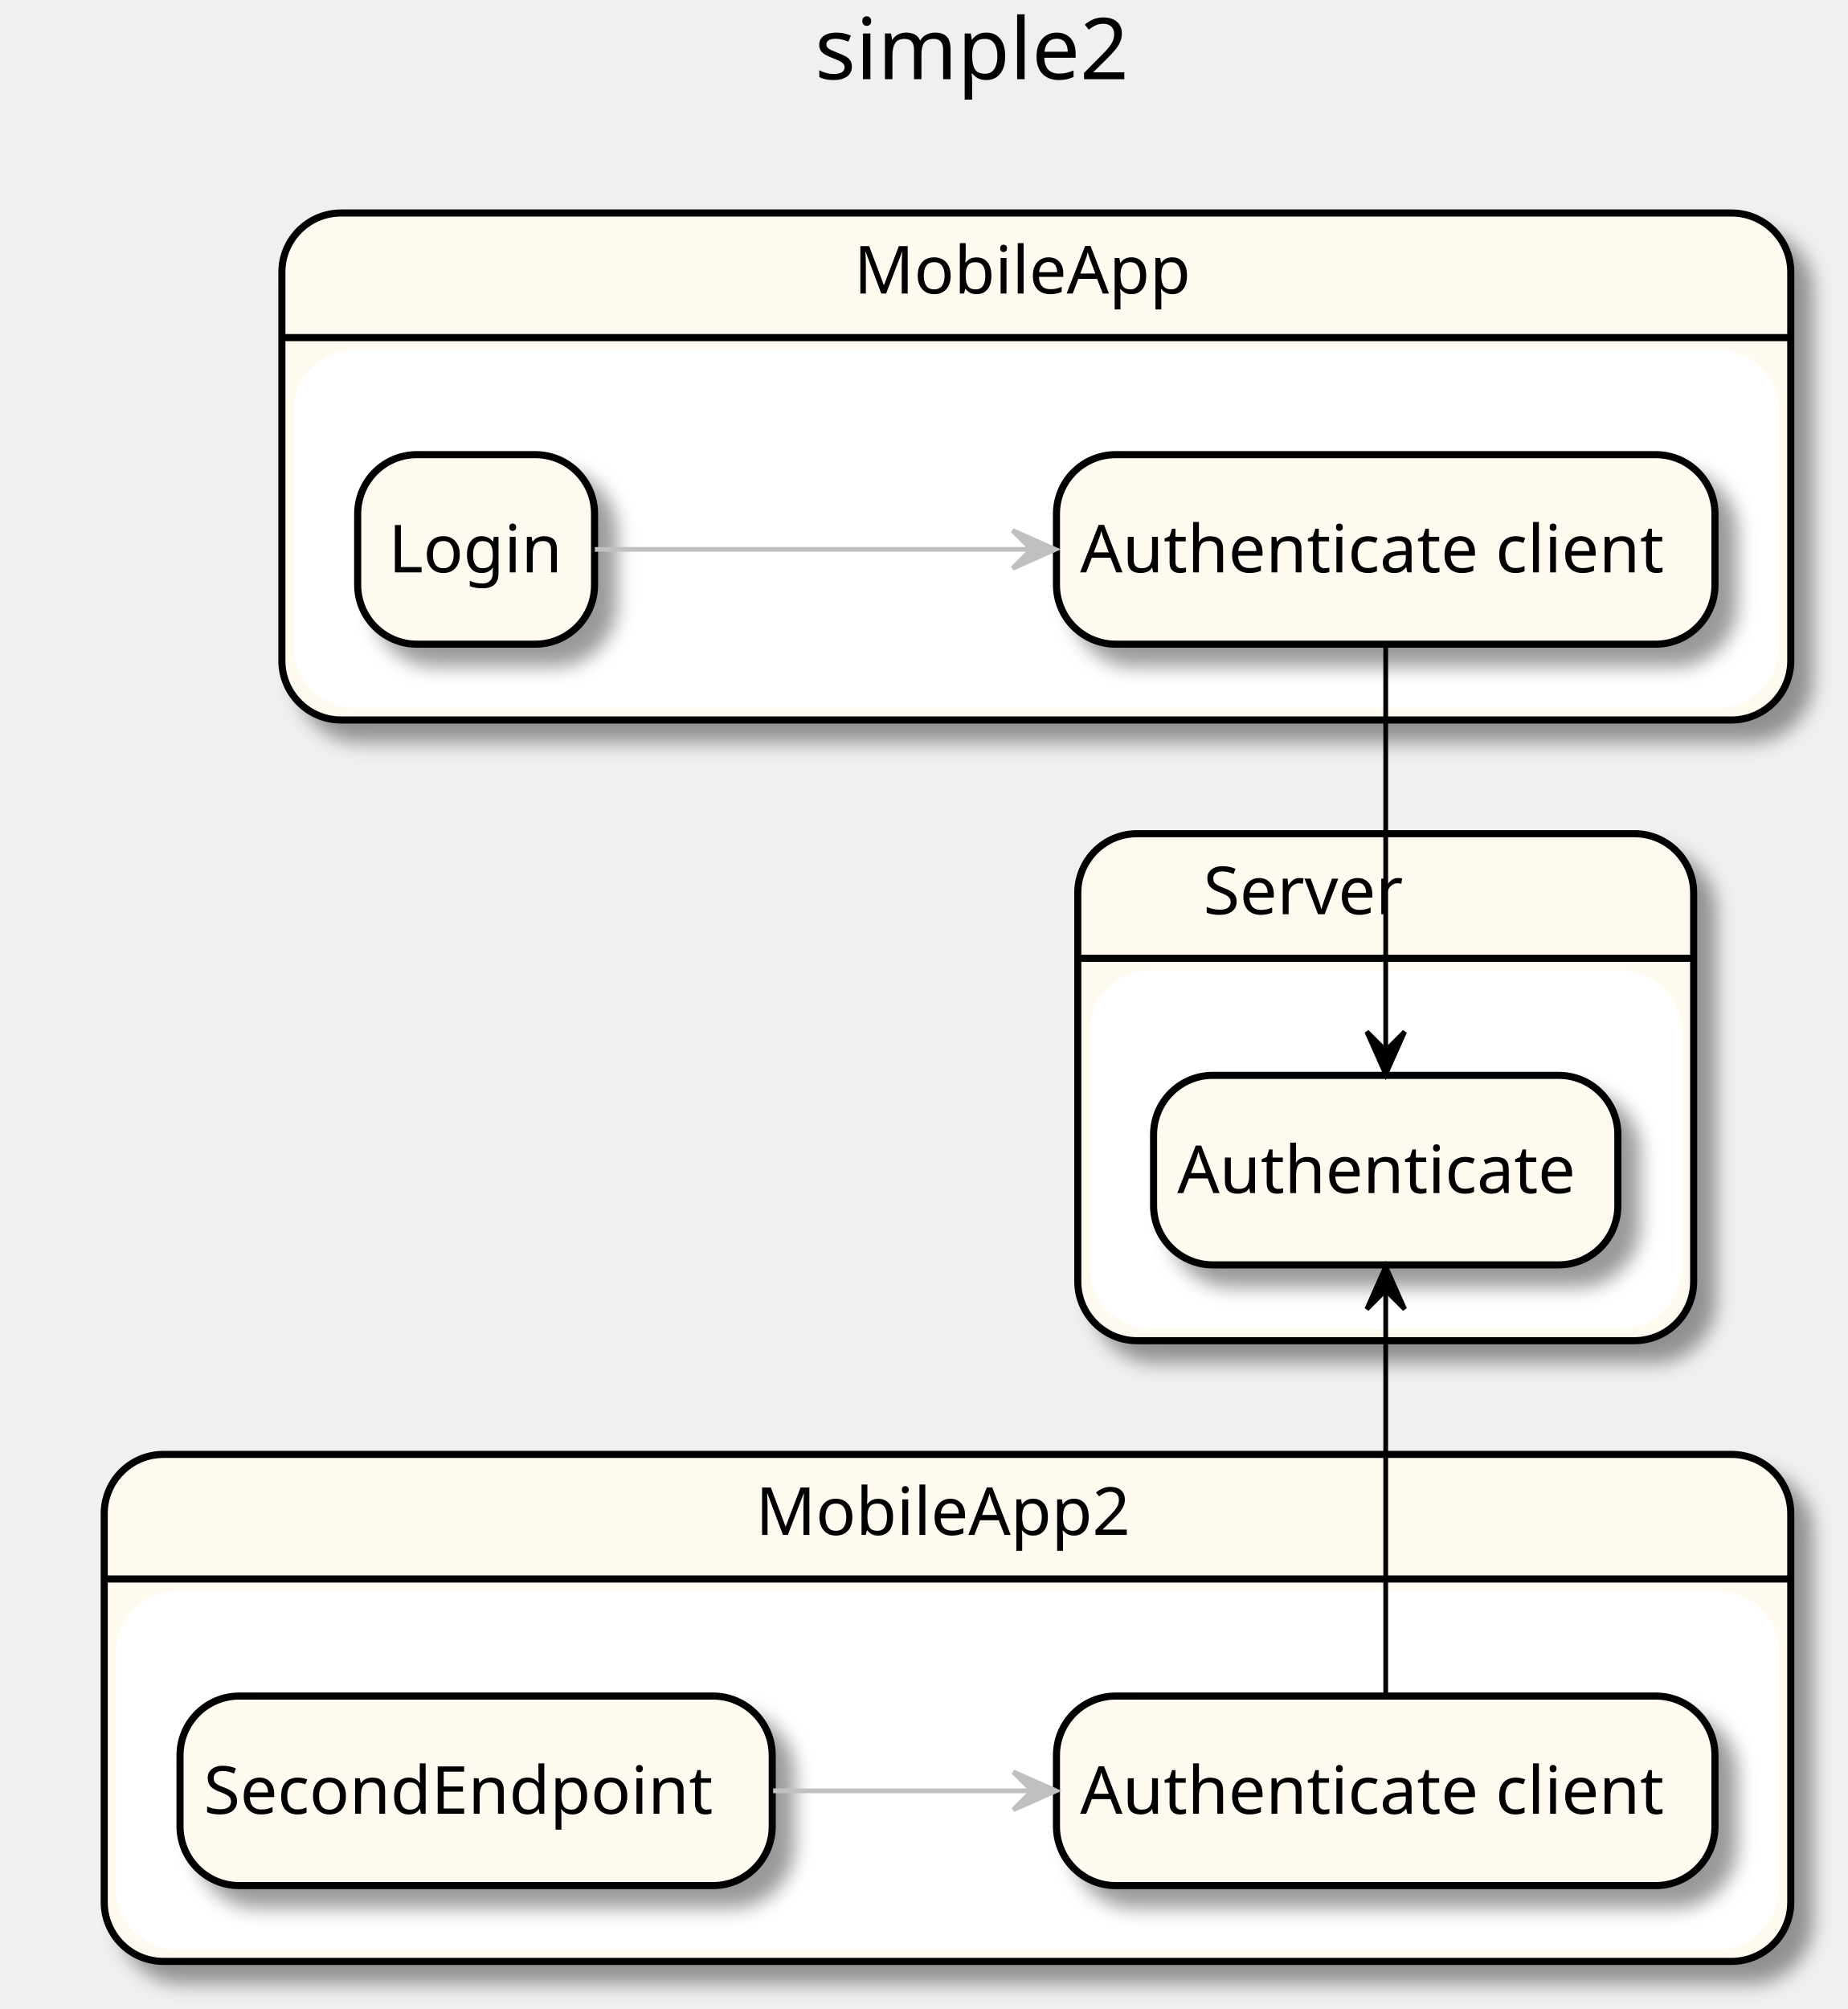
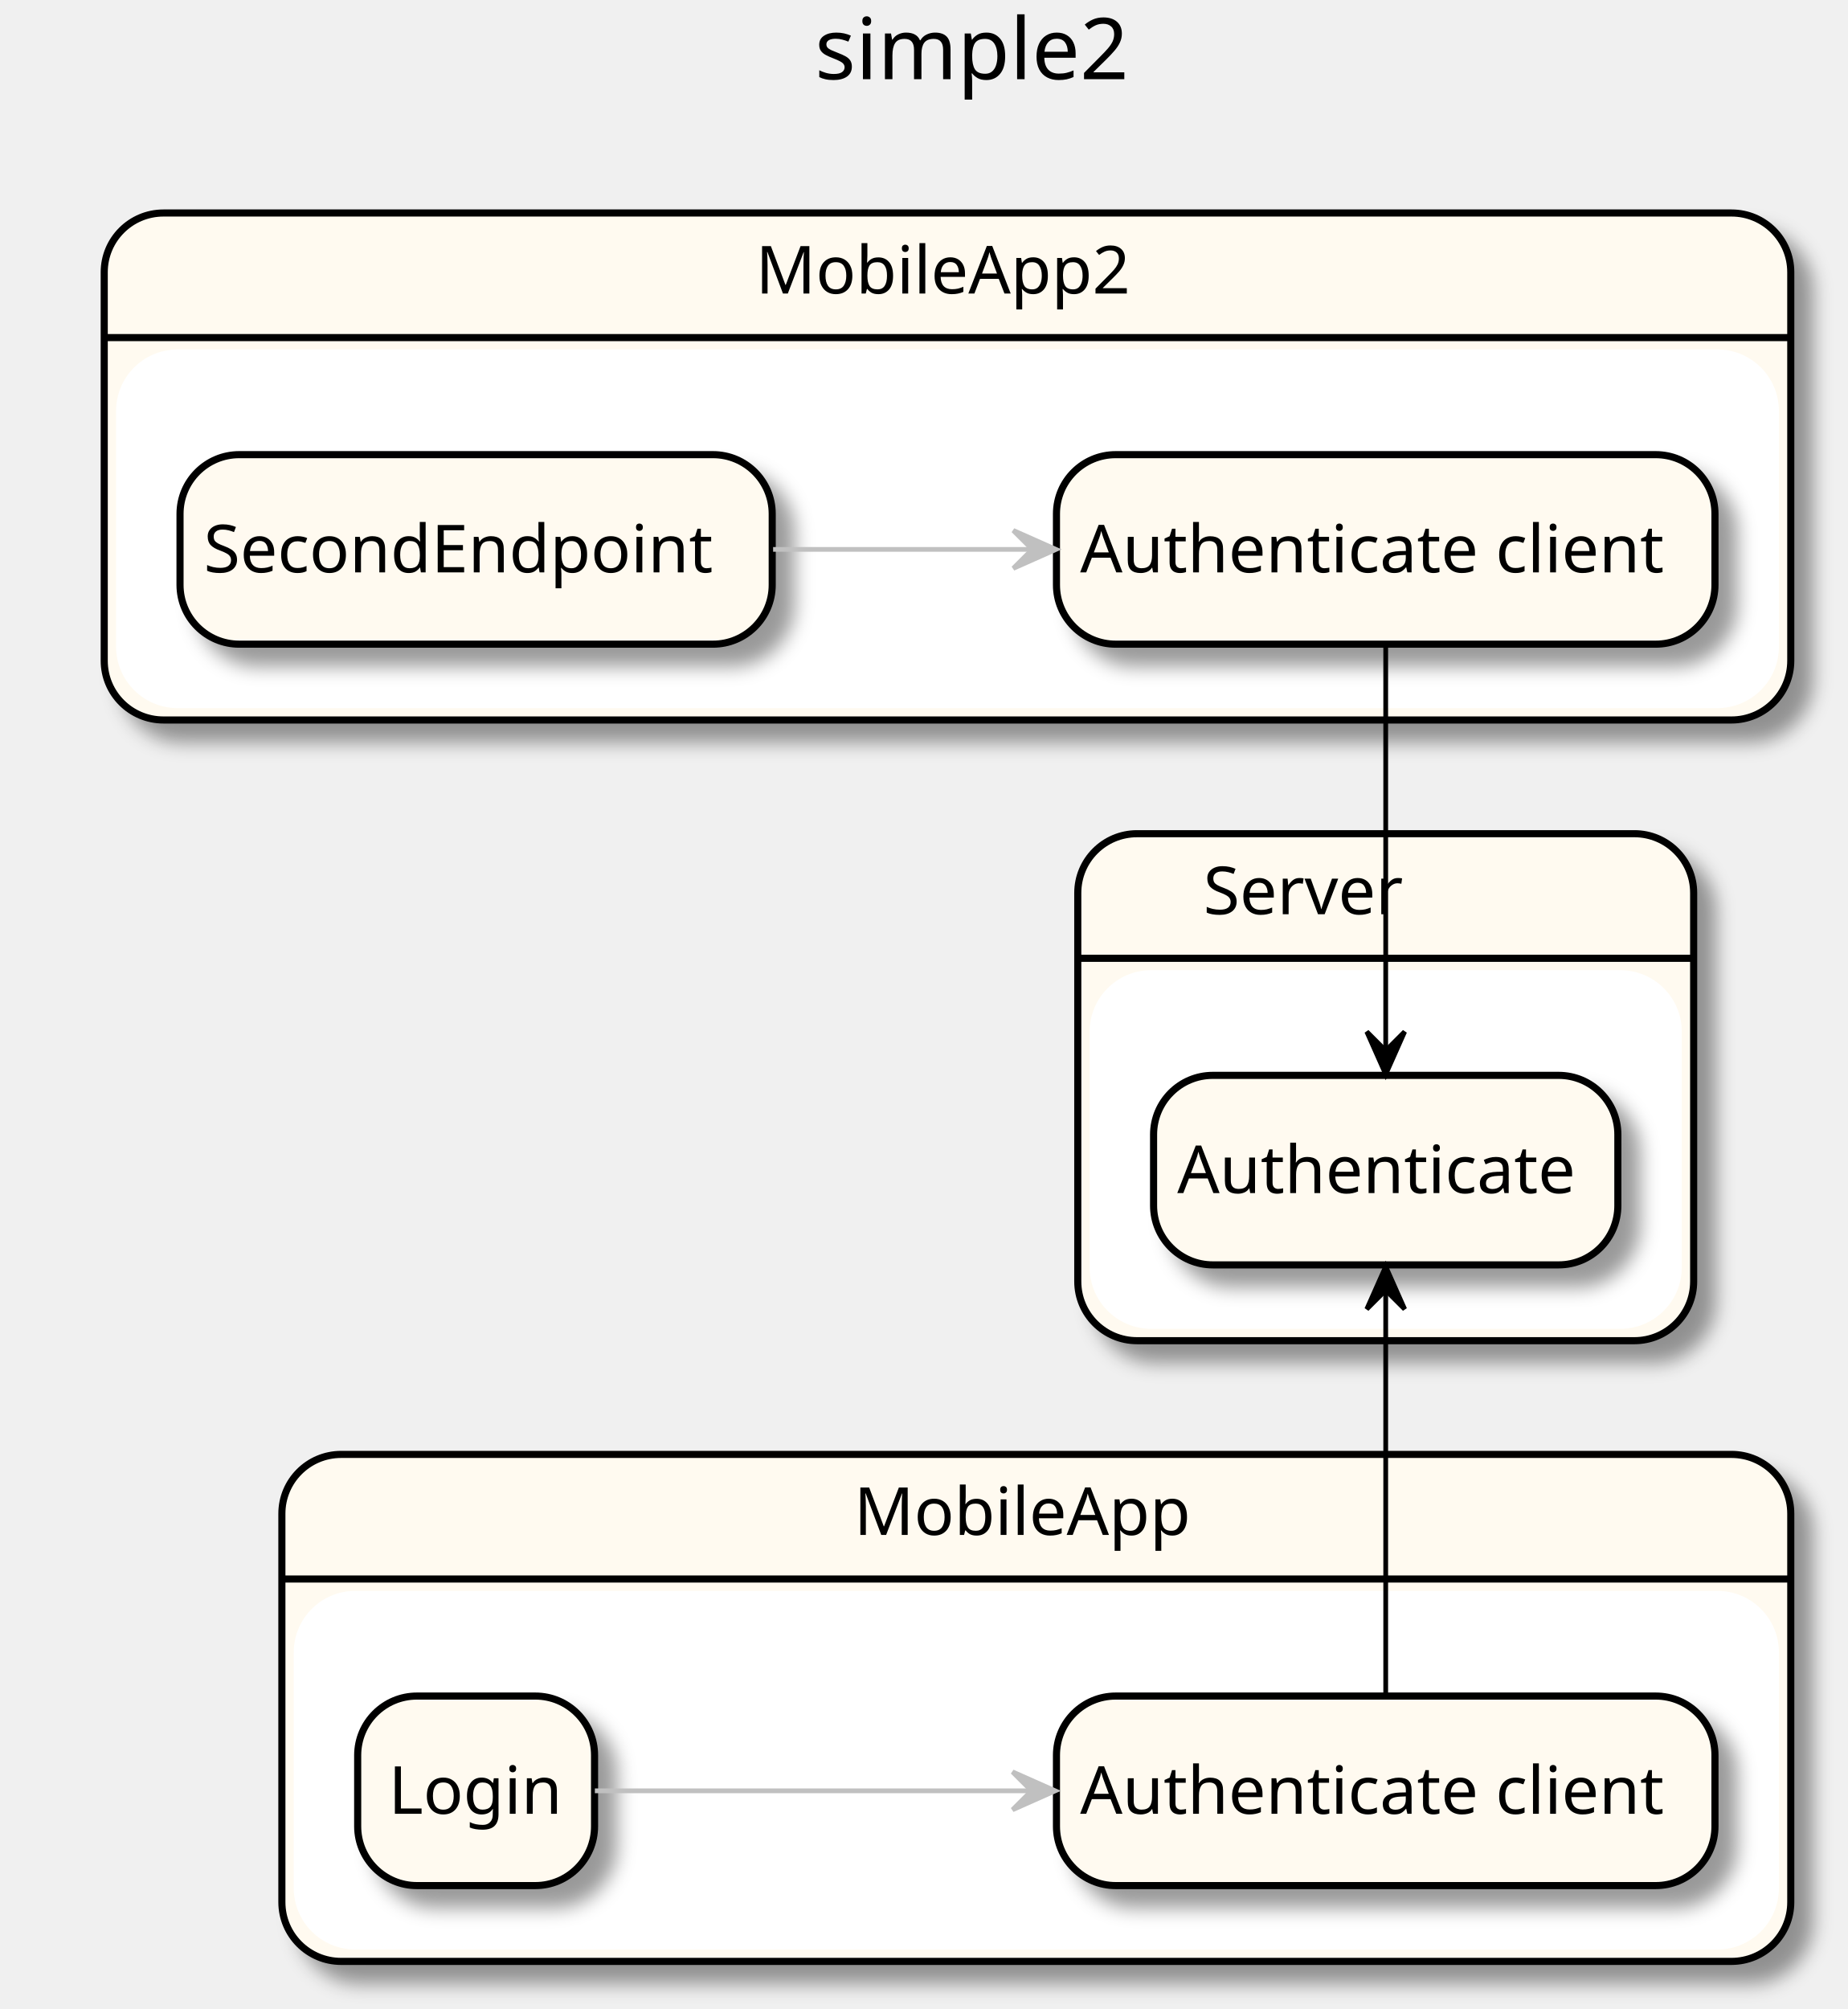
<svg xmlns="http://www.w3.org/2000/svg" contentScriptType="application/ecmascript" contentStyleType="text/css" height="424px" preserveAspectRatio="none" style="width:390px;height:424px;" version="1.1" viewBox="0 0 390 424" width="390px" zoomAndPan="magnify">
  <defs>
-     <filter height="300%" id="f1lo7dgv9qstuu" width="300%" x="-1" y="-1">
+     <filter height="300%" id="f7i3h3iza6iee" width="300%" x="-1" y="-1">
      <feGaussianBlur result="blurOut" stdDeviation="2.0" />
      <feColorMatrix in="blurOut" result="blurOut2" type="matrix" values="0 0 0 0 0 0 0 0 0 0 0 0 0 0 0 0 0 0 .4 0" />
      <feOffset dx="4.0" dy="4.0" in="blurOut2" result="blurOut3" />
      <feBlend in="SourceGraphic" in2="blurOut3" mode="normal" />
    </filter>
  </defs>
  <g>
    <text fill="#000000" font-family="sans-serif" font-size="18" lengthAdjust="spacingAndGlyphs" textLength="68" x="172" y="16.708">simple2</text>
-     <rect fill="#FFFAF0" filter="url(#f1lo7dgv9qstuu)" height="107" rx="12.5" ry="12.5" style="stroke: #000000; stroke-width: 1.5;" width="318.5" x="59.5" y="44.953" />
-     <rect fill="#FFFFFF" height="74.703" rx="12.5" ry="12.5" style="stroke: #FFFFFF; stroke-width: 1.0;" width="312.5" x="62.5" y="74.25" />
-     <line style="stroke: #000000; stroke-width: 1.5;" x1="59.5" x2="378" y1="71.25" y2="71.25" />
-     <text fill="#000000" font-family="sans-serif" font-size="14" lengthAdjust="spacingAndGlyphs" textLength="72" x="180.25" y="61.948">MobileApp</text>
-     <rect fill="#FFFAF0" filter="url(#f1lo7dgv9qstuu)" height="107" rx="12.5" ry="12.5" style="stroke: #000000; stroke-width: 1.5;" width="356" x="22" y="306.953" />
-     <rect fill="#FFFFFF" height="74.703" rx="12.5" ry="12.5" style="stroke: #FFFFFF; stroke-width: 1.0;" width="350" x="25" y="336.25" />
-     <line style="stroke: #000000; stroke-width: 1.5;" x1="22" x2="378" y1="333.25" y2="333.25" />
-     <text fill="#000000" font-family="sans-serif" font-size="14" lengthAdjust="spacingAndGlyphs" textLength="81" x="159.5" y="323.948">MobileApp2</text>
-     <rect fill="#FFFAF0" filter="url(#f1lo7dgv9qstuu)" height="107" rx="12.5" ry="12.5" style="stroke: #000000; stroke-width: 1.5;" width="130" x="227.5" y="175.953" />
+     <rect fill="#FFFAF0" filter="url(#f7i3h3iza6iee)" height="107" rx="12.5" ry="12.5" style="stroke: #000000; stroke-width: 1.5;" width="318.5" x="59.5" y="306.953" />
+     <rect fill="#FFFFFF" height="74.703" rx="12.5" ry="12.5" style="stroke: #FFFFFF; stroke-width: 1.0;" width="312.5" x="62.5" y="336.25" />
+     <line style="stroke: #000000; stroke-width: 1.5;" x1="59.5" x2="378" y1="333.25" y2="333.25" />
+     <text fill="#000000" font-family="sans-serif" font-size="14" lengthAdjust="spacingAndGlyphs" textLength="72" x="180.25" y="323.948">MobileApp</text>
+     <rect fill="#FFFAF0" filter="url(#f7i3h3iza6iee)" height="107" rx="12.5" ry="12.5" style="stroke: #000000; stroke-width: 1.5;" width="356" x="22" y="44.953" />
+     <rect fill="#FFFFFF" height="74.703" rx="12.5" ry="12.5" style="stroke: #FFFFFF; stroke-width: 1.0;" width="350" x="25" y="74.25" />
+     <line style="stroke: #000000; stroke-width: 1.5;" x1="22" x2="378" y1="71.25" y2="71.25" />
+     <text fill="#000000" font-family="sans-serif" font-size="14" lengthAdjust="spacingAndGlyphs" textLength="81" x="159.5" y="61.948">MobileApp2</text>
+     <rect fill="#FFFAF0" filter="url(#f7i3h3iza6iee)" height="107" rx="12.5" ry="12.5" style="stroke: #000000; stroke-width: 1.5;" width="130" x="227.5" y="175.953" />
    <rect fill="#FFFFFF" height="74.703" rx="12.5" ry="12.5" style="stroke: #FFFFFF; stroke-width: 1.0;" width="124" x="230.5" y="205.25" />
    <line style="stroke: #000000; stroke-width: 1.5;" x1="227.5" x2="357.5" y1="202.25" y2="202.25" />
    <text fill="#000000" font-family="sans-serif" font-size="14" lengthAdjust="spacingAndGlyphs" textLength="44" x="254" y="192.948">Server</text>
-     <rect fill="#FFFAF0" filter="url(#f1lo7dgv9qstuu)" height="40" rx="12.5" ry="12.5" style="stroke: #000000; stroke-width: 1.5;" width="139" x="223" y="95.953" />
+     <rect fill="#FFFAF0" filter="url(#f7i3h3iza6iee)" height="40" rx="12.5" ry="12.5" style="stroke: #000000; stroke-width: 1.5;" width="139" x="223" y="357.953" />
+     <text fill="#000000" font-family="sans-serif" font-size="14" lengthAdjust="spacingAndGlyphs" textLength="129" x="228" y="382.8">Authenticate client</text>
+     <rect fill="#FFFAF0" filter="url(#f7i3h3iza6iee)" height="40" rx="12.5" ry="12.5" style="stroke: #000000; stroke-width: 1.5;" width="50" x="75.5" y="357.953" />
+     <text fill="#000000" font-family="sans-serif" font-size="14" lengthAdjust="spacingAndGlyphs" textLength="37" x="82" y="382.8">Login</text>
+     <rect fill="#FFFAF0" filter="url(#f7i3h3iza6iee)" height="40" rx="12.5" ry="12.5" style="stroke: #000000; stroke-width: 1.5;" width="139" x="223" y="95.953" />
    <text fill="#000000" font-family="sans-serif" font-size="14" lengthAdjust="spacingAndGlyphs" textLength="129" x="228" y="120.8">Authenticate client</text>
-     <rect fill="#FFFAF0" filter="url(#f1lo7dgv9qstuu)" height="40" rx="12.5" ry="12.5" style="stroke: #000000; stroke-width: 1.5;" width="50" x="75.5" y="95.953" />
-     <text fill="#000000" font-family="sans-serif" font-size="14" lengthAdjust="spacingAndGlyphs" textLength="37" x="82" y="120.8">Login</text>
-     <rect fill="#FFFAF0" filter="url(#f1lo7dgv9qstuu)" height="40" rx="12.5" ry="12.5" style="stroke: #000000; stroke-width: 1.5;" width="139" x="223" y="357.953" />
-     <text fill="#000000" font-family="sans-serif" font-size="14" lengthAdjust="spacingAndGlyphs" textLength="129" x="228" y="382.8">Authenticate client</text>
-     <rect fill="#FFFAF0" filter="url(#f1lo7dgv9qstuu)" height="40" rx="12.5" ry="12.5" style="stroke: #000000; stroke-width: 1.5;" width="125" x="38" y="357.953" />
-     <text fill="#000000" font-family="sans-serif" font-size="14" lengthAdjust="spacingAndGlyphs" textLength="115" x="43" y="382.8">SecondEndpoint</text>
-     <rect fill="#FFFAF0" filter="url(#f1lo7dgv9qstuu)" height="40" rx="12.5" ry="12.5" style="stroke: #000000; stroke-width: 1.5;" width="98" x="243.5" y="226.953" />
+     <rect fill="#FFFAF0" filter="url(#f7i3h3iza6iee)" height="40" rx="12.5" ry="12.5" style="stroke: #000000; stroke-width: 1.5;" width="125" x="38" y="95.953" />
+     <text fill="#000000" font-family="sans-serif" font-size="14" lengthAdjust="spacingAndGlyphs" textLength="115" x="43" y="120.8">SecondEndpoint</text>
+     <rect fill="#FFFAF0" filter="url(#f7i3h3iza6iee)" height="40" rx="12.5" ry="12.5" style="stroke: #000000; stroke-width: 1.5;" width="98" x="243.5" y="226.953" />
    <text fill="#000000" font-family="sans-serif" font-size="14" lengthAdjust="spacingAndGlyphs" textLength="88" x="248.5" y="251.8">Authenticate</text>
-     <path d="M163.188,377.953 C180.619,377.953 199.765,377.953 217.826,377.953 " fill="none" id="_3-&gt;_2" style="stroke: #C0C0C0; stroke-width: 1.0;" />
-     <polygon fill="#C0C0C0" points="222.889,377.953,213.889,373.953,217.889,377.953,213.889,381.953,222.889,377.953" style="stroke: #C0C0C0; stroke-width: 1.0;" />
-     <path d="M292.5,357.74 C292.5,329.358 292.5,300.975 292.5,272.592 " fill="none" id="_2-&gt;_4" style="stroke: #000000; stroke-width: 1.0;" />
+     <path d="M125.564,377.953 C148.691,377.953 184.851,377.953 217.519,377.953 " fill="none" id="_1-&gt;_0" style="stroke: #C0C0C0; stroke-width: 1.0;" />
+     <polygon fill="#C0C0C0" points="222.729,377.953,213.729,373.953,217.729,377.953,213.729,381.953,222.729,377.953" style="stroke: #C0C0C0; stroke-width: 1.0;" />
+     <path d="M292.5,357.74 C292.5,329.358 292.5,300.975 292.5,272.592 " fill="none" id="_0-&gt;_4" style="stroke: #000000; stroke-width: 1.0;" />
    <polygon fill="#000000" points="292.5,267.293,288.5,276.293,292.5,272.293,296.5,276.293,292.5,267.293" style="stroke: #000000; stroke-width: 1.0;" />
-     <path d="M125.564,115.953 C148.691,115.953 184.851,115.953 217.519,115.953 " fill="none" id="_1-&gt;_0" style="stroke: #C0C0C0; stroke-width: 1.0;" />
-     <polygon fill="#C0C0C0" points="222.729,115.953,213.729,111.953,217.729,115.953,213.729,119.953,222.729,115.953" style="stroke: #C0C0C0; stroke-width: 1.0;" />
-     <path d="M292.5,136.293 C292.5,164.675 292.5,193.058 292.5,221.44 " fill="none" id="_0-&gt;_4" style="stroke: #000000; stroke-width: 1.0;" />
+     <path d="M163.188,115.953 C180.619,115.953 199.765,115.953 217.826,115.953 " fill="none" id="_3-&gt;_2" style="stroke: #C0C0C0; stroke-width: 1.0;" />
+     <polygon fill="#C0C0C0" points="222.889,115.953,213.889,111.953,217.889,115.953,213.889,119.953,222.889,115.953" style="stroke: #C0C0C0; stroke-width: 1.0;" />
+     <path d="M292.5,136.293 C292.5,164.675 292.5,193.058 292.5,221.44 " fill="none" id="_2-&gt;_4" style="stroke: #000000; stroke-width: 1.0;" />
    <polygon fill="#000000" points="292.5,226.74,296.5,217.74,292.5,221.74,288.5,217.74,292.5,226.74" style="stroke: #000000; stroke-width: 1.0;" />
  </g>
</svg>
